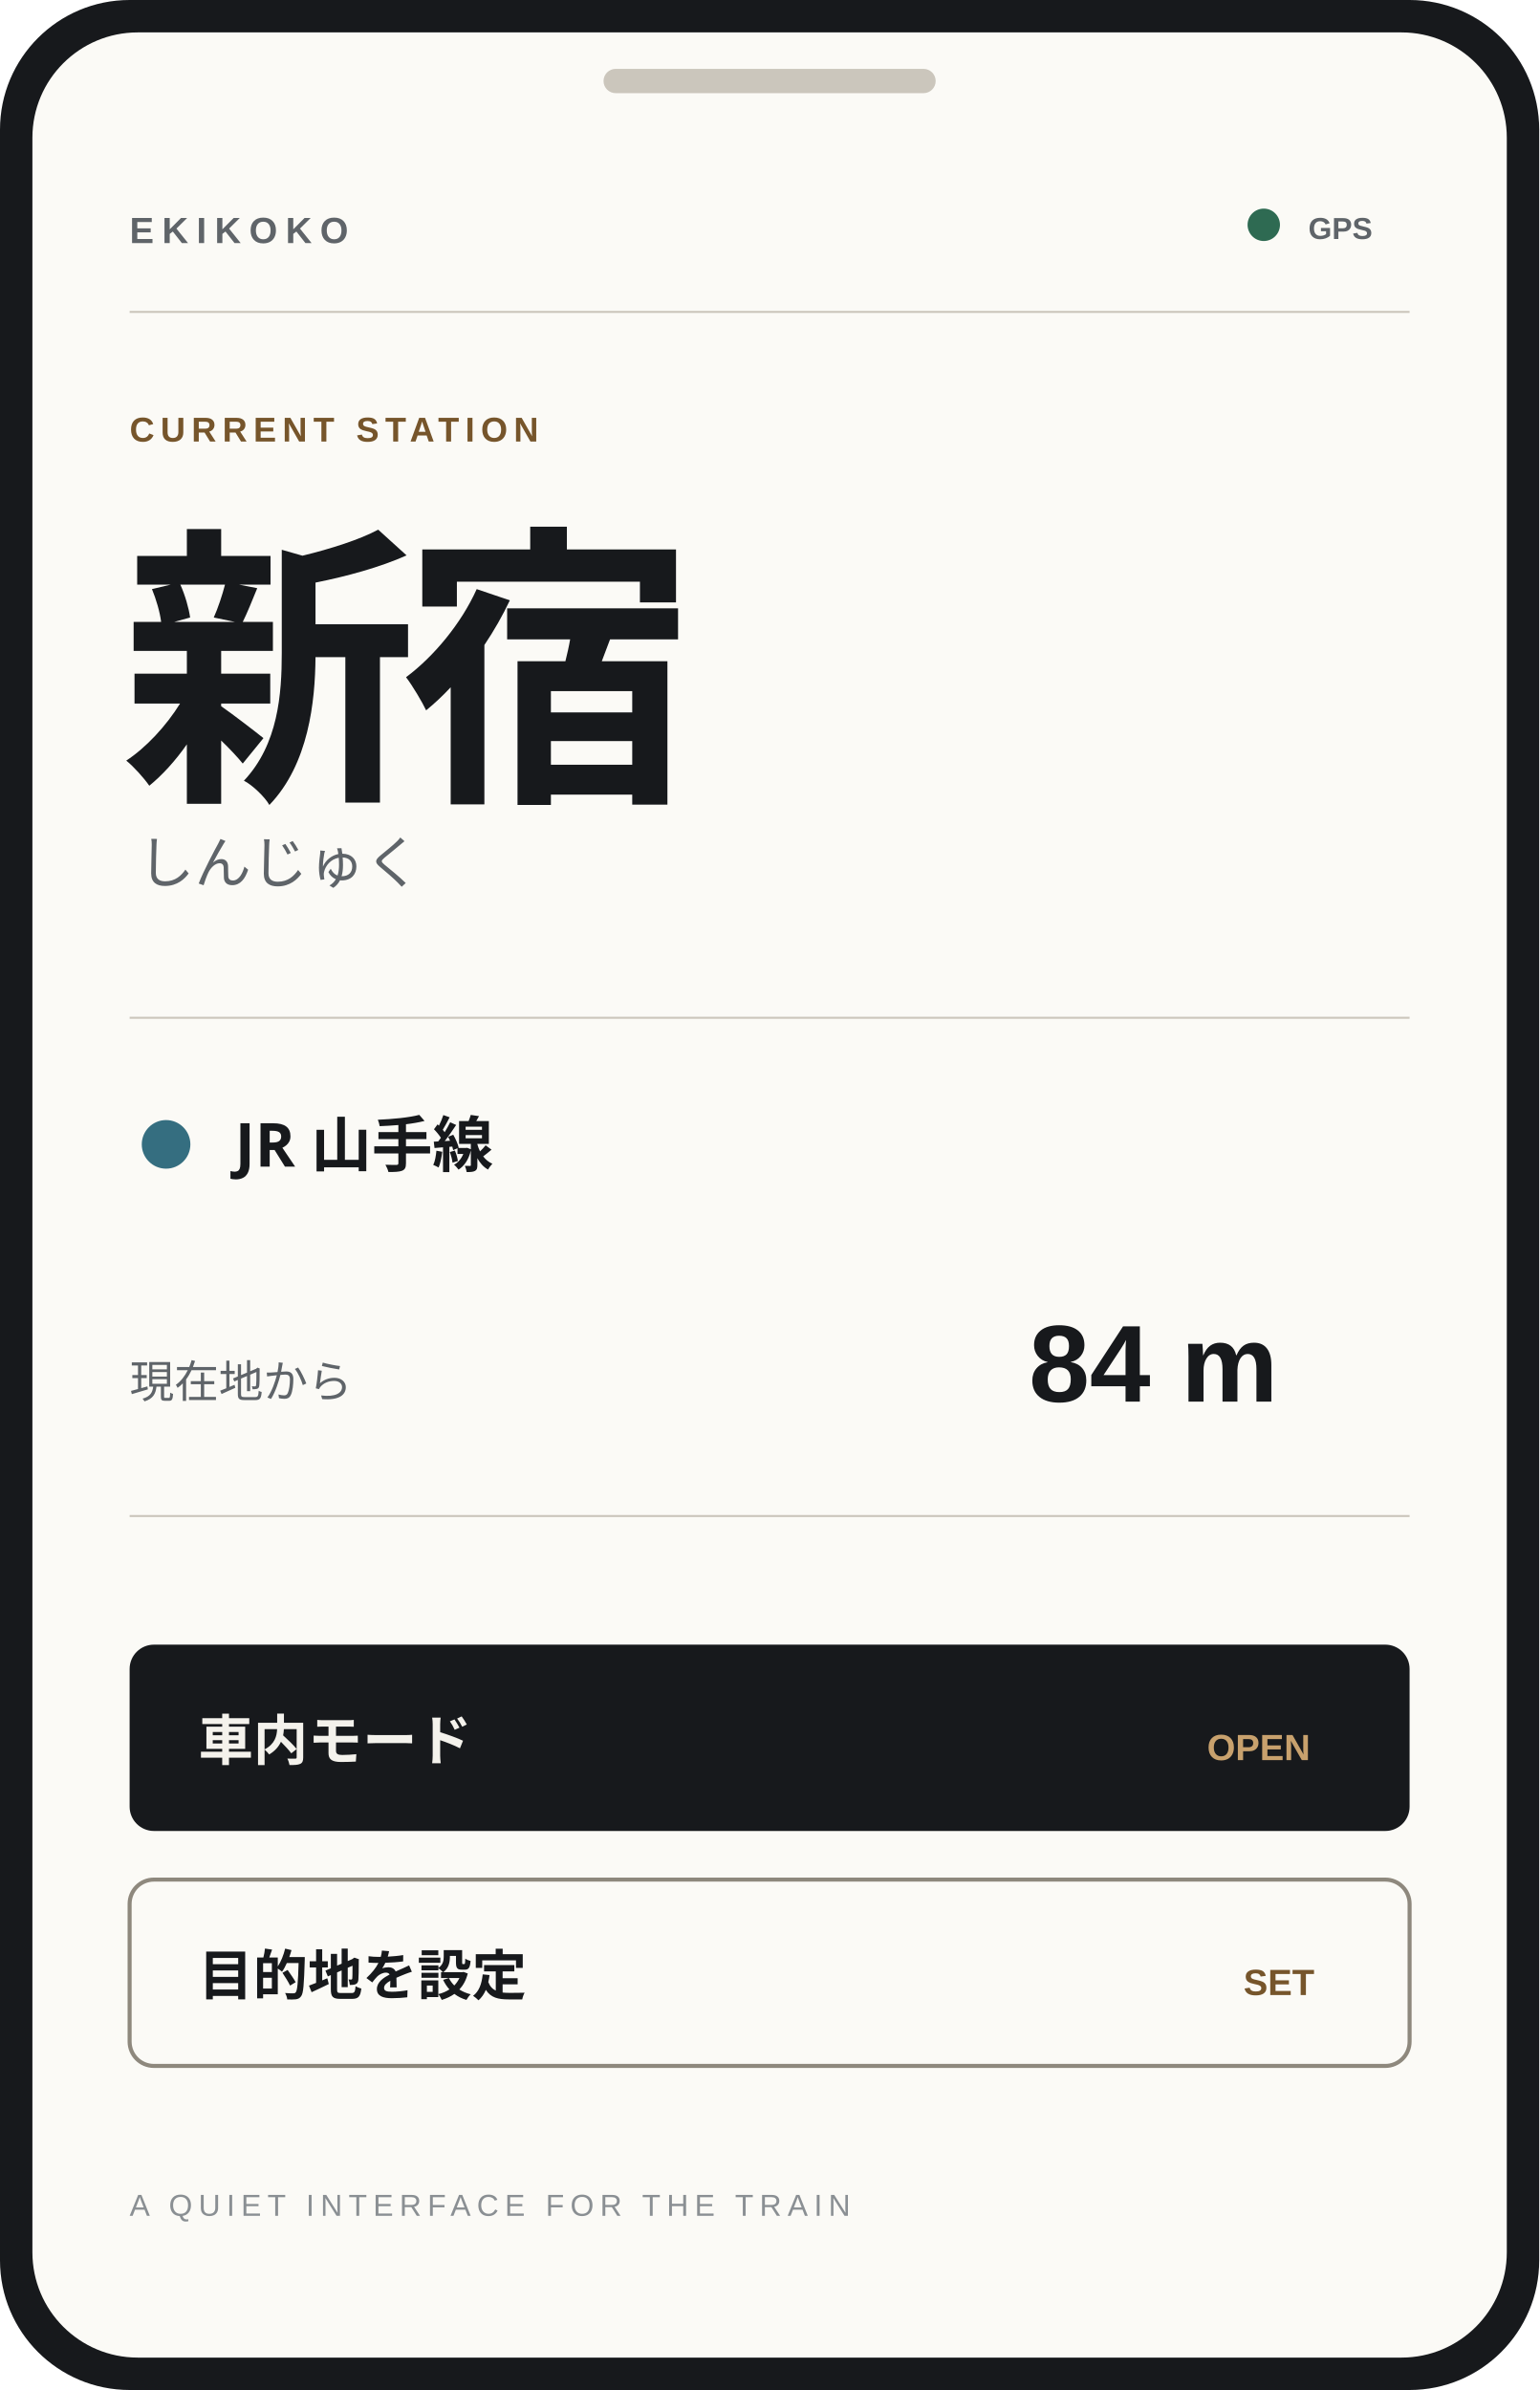
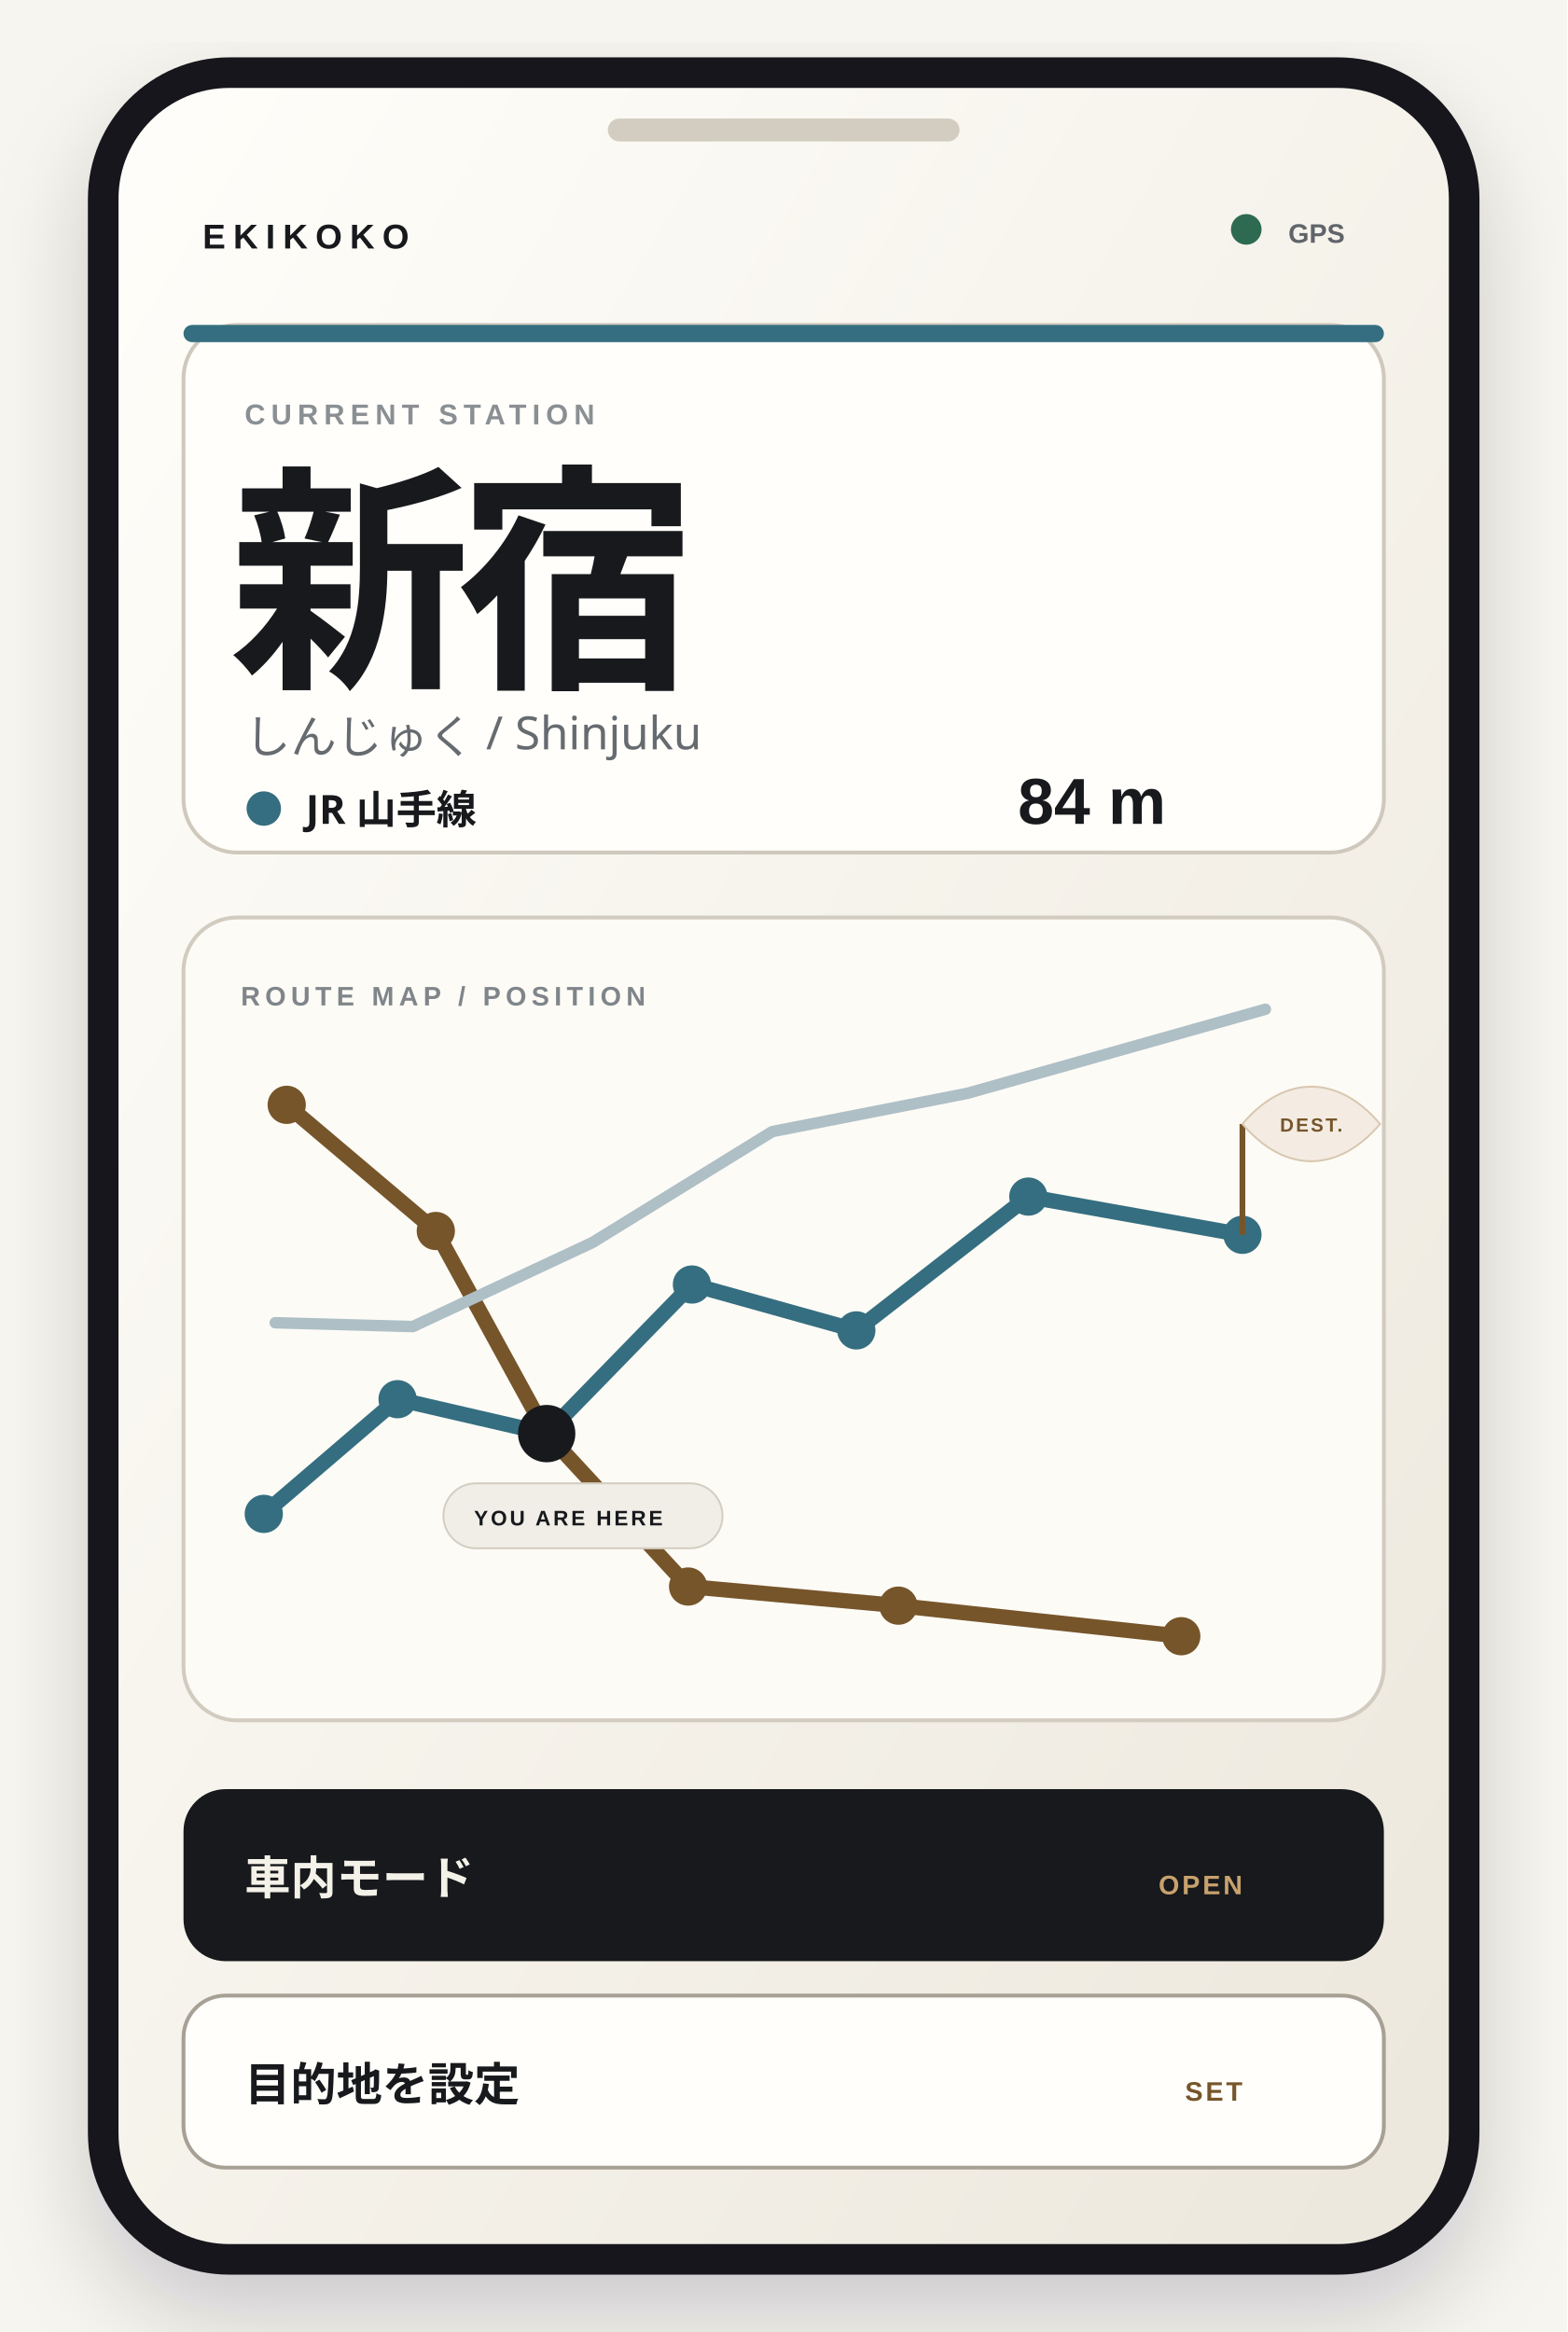
- <svg xmlns="http://www.w3.org/2000/svg" viewBox="0 0 760 1180" role="img" aria-labelledby="title desc">
-   <rect width="760" height="1180" rx="64" fill="#17191C" />
-   <rect x="16" y="16" width="728" height="1148" rx="52" fill="#FBFAF6" />
-   <rect x="298" y="34" width="164" height="12" rx="6" fill="#CBC6BC" />
-   <text x="64" y="120" fill="#5F6469" font-family="Arial, sans-serif" font-size="18" font-weight="700" letter-spacing="4">EKIKOKO</text>
-   <circle cx="624" cy="111" r="8" fill="#2E6A52" />
-   <text x="646" y="118" fill="#5F6469" font-family="Arial, sans-serif" font-size="15" font-weight="700">GPS</text>
-   <line x1="64" y1="154" x2="696" y2="154" stroke="#CBC6BC" />
-   <text x="64" y="218" fill="#76552B" font-family="Arial, sans-serif" font-size="17" font-weight="700" letter-spacing="3">CURRENT STATION</text>
-   <text x="60" y="384" fill="#17191C" font-family="'Hiragino Sans','Yu Gothic',sans-serif" font-size="146" font-weight="700" letter-spacing="-8">新宿</text>
-   <text x="68" y="436" fill="#5F6469" font-family="'Hiragino Sans','Yu Gothic',sans-serif" font-size="28">しんじゅく</text>
-   <rect x="64" y="502" width="632" height="1" fill="#CBC6BC" />
-   <circle cx="82" cy="565" r="12" fill="#356E80" />
-   <text x="116" y="576" fill="#17191C" font-family="'Hiragino Sans','Yu Gothic',sans-serif" font-size="30" font-weight="600">JR 山手線</text>
-   <text x="64" y="690" fill="#5F6469" font-family="'Hiragino Sans','Yu Gothic',sans-serif" font-size="22">現在地から</text>
-   <text x="508" y="692" fill="#17191C" font-family="Arial, sans-serif" font-size="54" font-weight="700">84 m</text>
-   <rect x="64" y="748" width="632" height="1" fill="#CBC6BC" />
-   <rect x="64" y="812" width="632" height="92" rx="12" fill="#17191C" />
-   <text x="98" y="869" fill="#F4F2EC" font-family="'Hiragino Sans','Yu Gothic',sans-serif" font-size="27" font-weight="700">車内モード</text>
-   <text x="596" y="869" fill="#C8A16D" font-family="Arial, sans-serif" font-size="18" font-weight="700">OPEN</text>
-   <rect x="64" y="928" width="632" height="92" rx="12" fill="#FBFAF6" stroke="#8E887D" stroke-width="2" />
-   <text x="98" y="985" fill="#17191C" font-family="'Hiragino Sans','Yu Gothic',sans-serif" font-size="27" font-weight="700">目的地を設定</text>
-   <text x="614" y="985" fill="#76552B" font-family="Arial, sans-serif" font-size="18" font-weight="700">SET</text>
-   <text x="64" y="1094" fill="#8A8F93" font-family="Arial, sans-serif" font-size="15" letter-spacing="3">A QUIET INTERFACE FOR THE TRAIN</text>
+ <svg xmlns="http://www.w3.org/2000/svg" viewBox="0 0 820 1220" role="img" aria-labelledby="title desc">
+   <defs>
+     <linearGradient id="shell" x1="0" y1="0" x2="1" y2="1">
+       <stop stop-color="#fffefa" />
+       <stop offset="1" stop-color="#ece7dc" />
+     </linearGradient>
+     <filter id="s" x="-30%" y="-30%" width="160%" height="160%">
+       <feDropShadow dx="0" dy="22" stdDeviation="24" flood-color="#17191c" flood-opacity=".18" />
+     </filter>
+   </defs>
+   <rect width="820" height="1220" fill="#f7f5ef" />
+   <g filter="url(#s)">
+     <rect x="46" y="30" width="728" height="1160" rx="74" fill="#16191b" />
+     <rect x="62" y="46" width="696" height="1128" rx="58" fill="url(#shell)" />
+     <rect x="318" y="62" width="184" height="12" rx="6" fill="#d3cdc1" />
+   </g>
+   <text x="106" y="130" font-family="Arial,sans-serif" font-size="18" font-weight="700" letter-spacing="4" fill="#17191c">EKIKOKO</text>
+   <circle cx="652" cy="120" r="8" fill="#2e6a52" />
+   <text x="674" y="127" font-family="Arial,sans-serif" font-size="14" font-weight="700" fill="#60656a">GPS</text>
+   <rect x="96" y="170" width="628" height="276" rx="28" fill="#fffefa" stroke="#cfc8bc" stroke-width="2" />
+   <rect x="96" y="170" width="628" height="9" rx="4.5" fill="#356e80" />
+   <text x="128" y="222" font-family="Arial,sans-serif" font-size="15" font-weight="700" letter-spacing="3" fill="#8a8f93">CURRENT STATION</text>
+   <text x="120" y="350" font-family="'Hiragino Sans','Yu Gothic',sans-serif" font-size="126" font-weight="700" letter-spacing="-7" fill="#17191c">新宿</text>
+   <text x="128" y="394" font-family="'Hiragino Sans','Yu Gothic',sans-serif" font-size="24" fill="#666b70">しんじゅく / Shinjuku</text>
+   <circle cx="138" cy="423" r="9" fill="#356e80" />
+   <text x="160" y="431" font-family="'Hiragino Sans','Yu Gothic',sans-serif" font-size="21" font-weight="600" fill="#17191c">JR 山手線</text>
+   <text x="610" y="431" text-anchor="end" font-family="Arial,sans-serif" font-size="34" font-weight="700" fill="#17191c">84 m</text>
+   <rect x="96" y="480" width="628" height="420" rx="28" fill="#fdfbf6" stroke="#d2cbc0" stroke-width="2" />
+   <text x="126" y="526" font-family="Arial,sans-serif" font-size="14" font-weight="700" letter-spacing="2.6" fill="#7f8589">ROUTE MAP / POSITION</text>
+   <polyline points="138,792 208,732 286,750 362,672 448,696 538,626 650,646" fill="none" stroke="#356e80" stroke-width="8" stroke-linecap="round" stroke-linejoin="round" />
+   <polyline points="150,578 228,644 286,750 360,830 470,840 618,856" fill="none" stroke="#76552b" stroke-width="8" stroke-linecap="round" stroke-linejoin="round" />
+   <polyline points="144,692 216,694 310,650 404,592 506,572 662,528" fill="none" stroke="#aebfc6" stroke-width="6" stroke-linecap="round" stroke-linejoin="round" />
+   <g fill="#356e80">
+     <circle cx="138" cy="792" r="10" />
+     <circle cx="208" cy="732" r="10" />
+     <circle cx="362" cy="672" r="10" />
+     <circle cx="448" cy="696" r="10" />
+     <circle cx="538" cy="626" r="10" />
+     <circle cx="650" cy="646" r="10" />
+   </g>
+   <g fill="#76552b">
+     <circle cx="150" cy="578" r="10" />
+     <circle cx="228" cy="644" r="10" />
+     <circle cx="360" cy="830" r="10" />
+     <circle cx="470" cy="840" r="10" />
+     <circle cx="618" cy="856" r="10" />
+   </g>
+   <circle cx="286" cy="750" r="15" fill="#17191c" />
+   <rect x="232" y="776" width="146" height="34" rx="17" fill="#f0eee7" stroke="#d4cec2" />
+   <text x="248" y="798" font-family="Arial,sans-serif" font-size="11" font-weight="700" letter-spacing="1.4" fill="#17191c">YOU ARE HERE</text>
+   <path d="M650 646v-58" stroke="#76552b" stroke-width="3" />
+   <path d="M650 588c22-26 50-26 72 0-22 26-50 26-72 0z" fill="#f4ece3" stroke="#d9c7b1" />
+   <text x="686" y="592" text-anchor="middle" font-family="Arial,sans-serif" font-size="10" font-weight="700" letter-spacing="1.1" fill="#76552b">DEST.</text>
+   <rect x="96" y="936" width="628" height="90" rx="22" fill="#17191c" />
+   <text x="128" y="991" font-family="'Hiragino Sans','Yu Gothic',sans-serif" font-size="24" font-weight="700" fill="#f4f1e8">車内モード</text>
+   <text x="650" y="991" text-anchor="end" font-family="Arial,sans-serif" font-size="14" font-weight="700" letter-spacing="1.4" fill="#c8a16d">OPEN</text>
+   <rect x="96" y="1044" width="628" height="90" rx="22" fill="#fffefa" stroke="#a7a095" stroke-width="2" />
+   <text x="128" y="1099" font-family="'Hiragino Sans','Yu Gothic',sans-serif" font-size="24" font-weight="700" fill="#17191c">目的地を設定</text>
+   <text x="650" y="1099" text-anchor="end" font-family="Arial,sans-serif" font-size="14" font-weight="700" letter-spacing="1.4" fill="#76552b">SET</text>
</svg>
